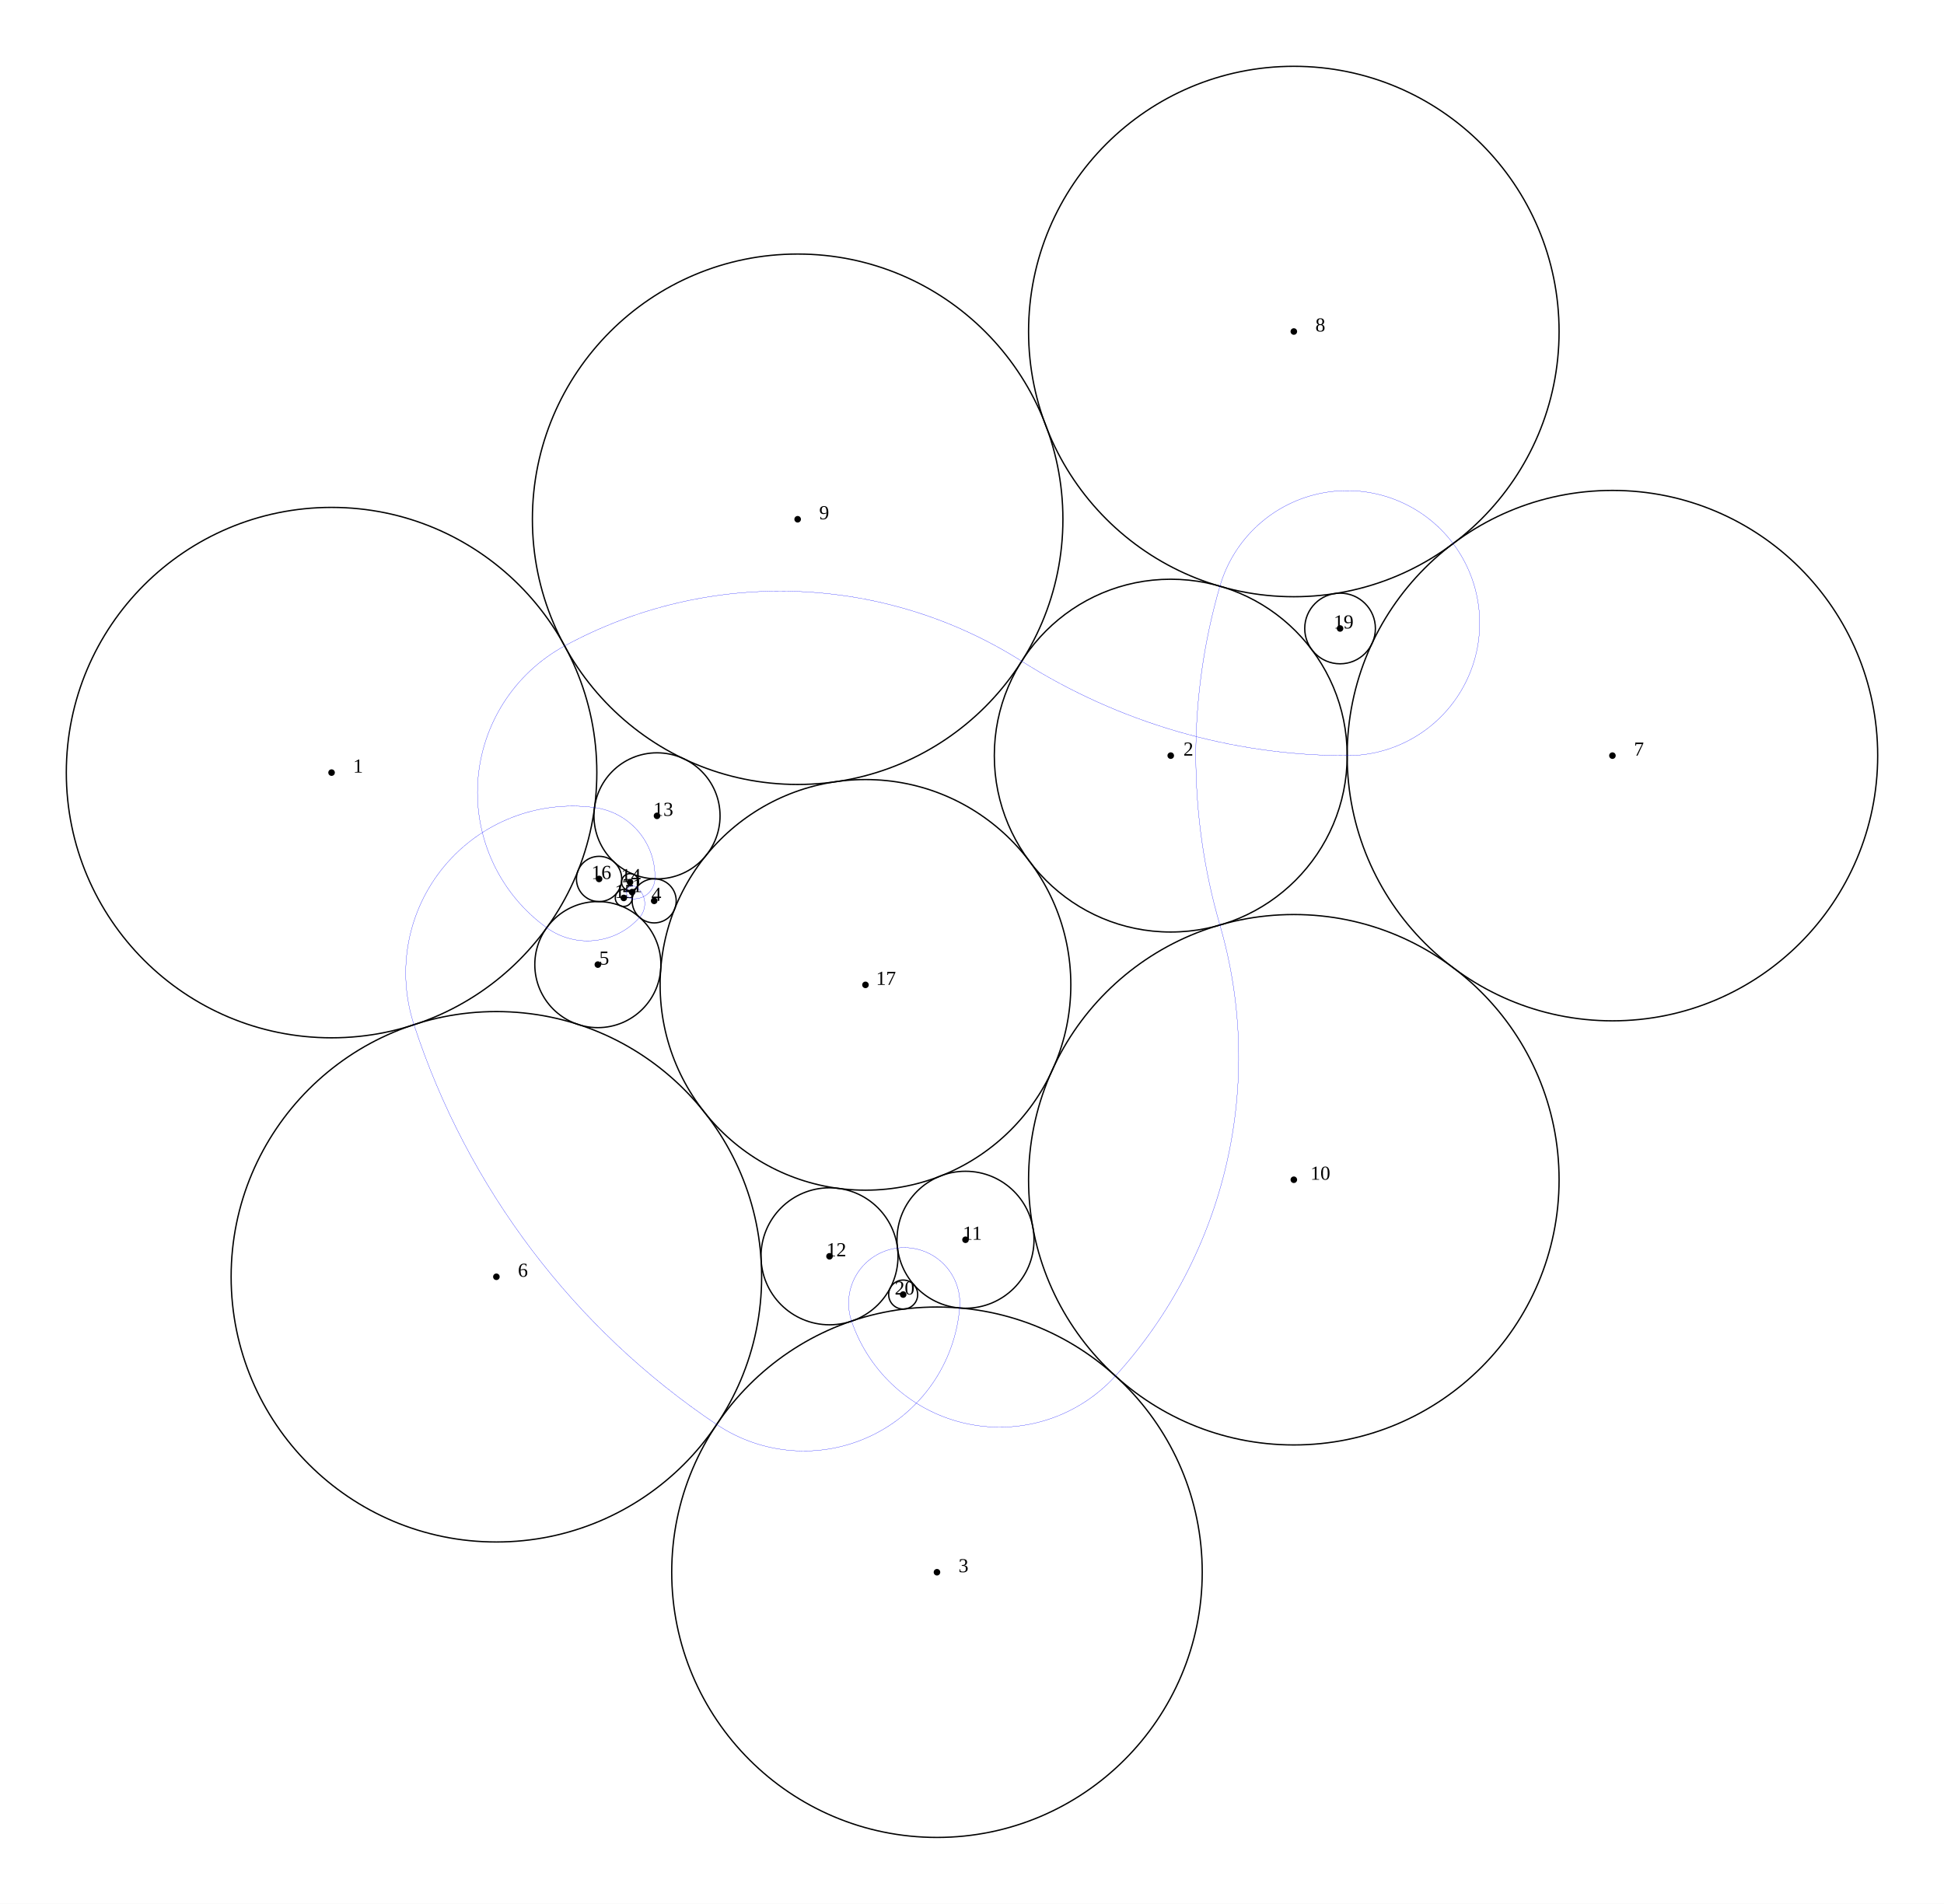
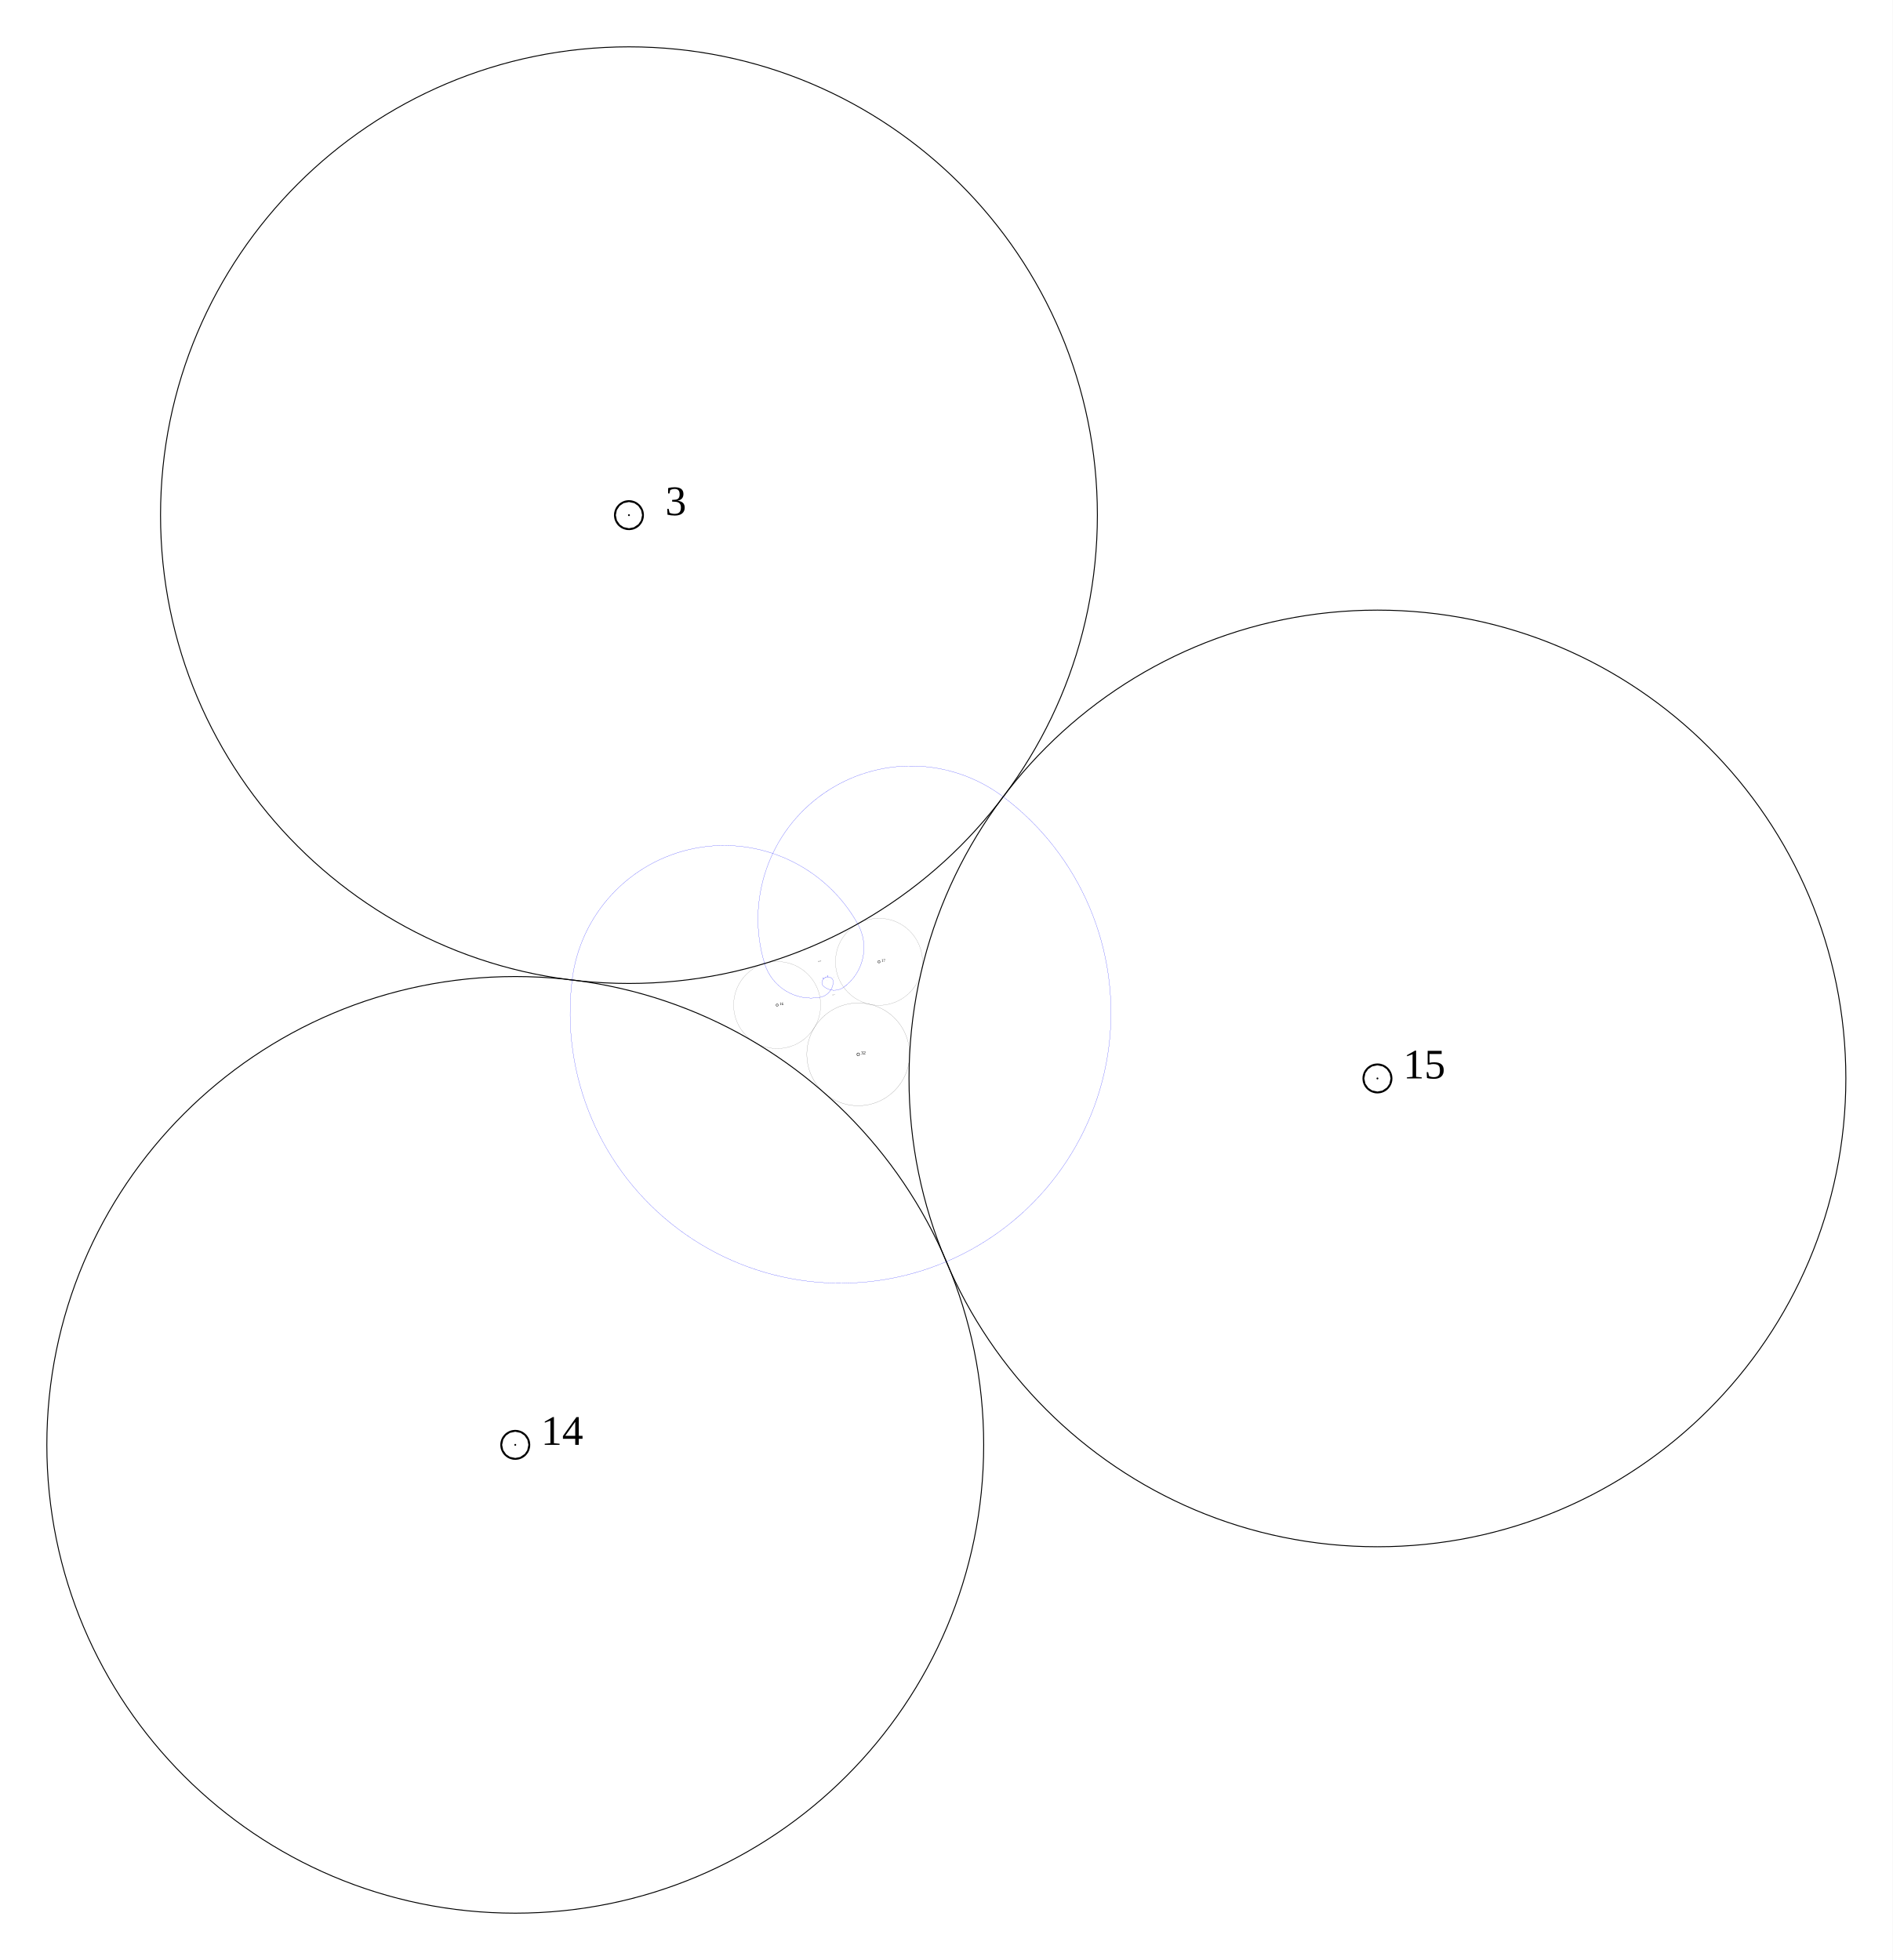
- <svg xmlns="http://www.w3.org/2000/svg" baseProfile="full" height="1435.65" version="1.1" viewBox="0,0,1465.749,1435.65" width="1465.749">
+ <svg xmlns="http://www.w3.org/2000/svg" baseProfile="full" height="2092.609" version="1.1" viewBox="0,0,2020.304,2092.609" width="2020.304">
  <defs />
-   <rect fill="white" height="1435.65" width="1465.749" x="0" y="0" />
-   <circle cx="374.265" cy="962.845" fill="none" r="200" stroke="black" stroke-width="1" />
-   <circle cx="374.265" cy="962.845" fill="black" r="2" stroke="black" stroke-width="1" />
-   <text fill="black" font-size="15px" text-anchor="middle" x="394.265" y="962.845">6</text>
-   <circle cx="706.466" cy="1185.65" fill="none" r="200" stroke="black" stroke-width="1" />
-   <circle cx="706.466" cy="1185.65" fill="black" r="2" stroke="black" stroke-width="1" />
-   <text fill="black" font-size="15px" text-anchor="middle" x="726.466" y="1185.65">3</text>
-   <circle cx="601.421" cy="391.579" fill="none" r="200" stroke="black" stroke-width="1" />
-   <circle cx="601.421" cy="391.579" fill="black" r="2" stroke="black" stroke-width="1" />
-   <text fill="black" font-size="15px" text-anchor="middle" x="621.421" y="391.579">9</text>
-   <circle cx="250.0" cy="582.637" fill="none" r="200" stroke="black" stroke-width="1" />
-   <circle cx="250.0" cy="582.637" fill="black" r="2" stroke="black" stroke-width="1" />
-   <text fill="black" font-size="15px" text-anchor="middle" x="270.0" y="582.637">1</text>
-   <circle cx="975.527" cy="250" fill="none" r="200" stroke="black" stroke-width="1" />
-   <circle cx="975.527" cy="250" fill="black" r="2" stroke="black" stroke-width="1" />
-   <text fill="black" font-size="15px" text-anchor="middle" x="995.527" y="250">8</text>
-   <circle cx="1215.749" cy="569.833" fill="none" r="200" stroke="black" stroke-width="1" />
-   <circle cx="1215.749" cy="569.833" fill="black" r="2" stroke="black" stroke-width="1" />
-   <text fill="black" font-size="15px" text-anchor="middle" x="1235.749" y="569.833">7</text>
-   <circle cx="975.527" cy="889.667" fill="none" r="200" stroke="black" stroke-width="1" />
-   <circle cx="975.527" cy="889.667" fill="black" r="2" stroke="black" stroke-width="1" />
-   <text fill="black" font-size="15px" text-anchor="middle" x="995.527" y="889.667">10</text>
-   <circle cx="882.724" cy="569.833" fill="none" r="133.025" stroke="black" stroke-width="1" />
-   <circle cx="882.724" cy="569.833" fill="black" r="2" stroke="black" stroke-width="1" />
-   <text fill="black" font-size="15px" text-anchor="middle" x="896.026" y="569.833">2</text>
-   <circle cx="493.242" cy="679.359" fill="none" r="16.614" stroke="black" stroke-width="1" />
-   <circle cx="493.242" cy="679.359" fill="black" r="2" stroke="black" stroke-width="1" />
-   <text fill="black" font-size="15px" text-anchor="middle" x="494.903" y="679.359">4</text>
-   <circle cx="450.768" cy="727.43" fill="none" r="47.533" stroke="black" stroke-width="1" />
-   <circle cx="450.768" cy="727.43" fill="black" r="2" stroke="black" stroke-width="1" />
-   <text fill="black" font-size="15px" text-anchor="middle" x="455.521" y="727.43">5</text>
-   <circle cx="727.981" cy="934.922" fill="none" r="51.649" stroke="black" stroke-width="1" />
-   <circle cx="727.981" cy="934.922" fill="black" r="2" stroke="black" stroke-width="1" />
-   <text fill="black" font-size="15px" text-anchor="middle" x="733.146" y="934.922">11</text>
-   <circle cx="625.439" cy="947.403" fill="none" r="51.649" stroke="black" stroke-width="1" />
-   <circle cx="625.439" cy="947.403" fill="black" r="2" stroke="black" stroke-width="1" />
-   <text fill="black" font-size="15px" text-anchor="middle" x="630.604" y="947.403">12</text>
-   <circle cx="495.376" cy="615.247" fill="none" r="47.533" stroke="black" stroke-width="1" />
-   <circle cx="495.376" cy="615.247" fill="black" r="2" stroke="black" stroke-width="1" />
-   <text fill="black" font-size="15px" text-anchor="middle" x="500.129" y="615.247">13</text>
-   <circle cx="475.059" cy="665.224" fill="none" r="6.416" stroke="black" stroke-width="1" />
-   <circle cx="475.059" cy="665.224" fill="black" r="2" stroke="black" stroke-width="1" />
-   <text fill="black" font-size="15px" text-anchor="middle" x="475.701" y="665.224">14</text>
-   <circle cx="470.318" cy="677.148" fill="none" r="6.416" stroke="black" stroke-width="1" />
-   <circle cx="470.318" cy="677.148" fill="black" r="2" stroke="black" stroke-width="1" />
-   <text fill="black" font-size="15px" text-anchor="middle" x="470.959" y="677.148">15</text>
-   <circle cx="451.702" cy="662.841" fill="none" r="17.063" stroke="black" stroke-width="1" />
-   <circle cx="451.702" cy="662.841" fill="black" r="2" stroke="black" stroke-width="1" />
-   <text fill="black" font-size="15px" text-anchor="middle" x="453.408" y="662.841">16</text>
-   <circle cx="652.557" cy="742.708" fill="none" r="154.833" stroke="black" stroke-width="1" />
-   <circle cx="652.557" cy="742.708" fill="black" r="2" stroke="black" stroke-width="1" />
-   <text fill="black" font-size="15px" text-anchor="middle" x="668.04" y="742.708">17</text>
-   <circle cx="1010.391" cy="473.944" fill="none" r="26.642" stroke="black" stroke-width="1" />
-   <circle cx="1010.391" cy="473.944" fill="black" r="2" stroke="black" stroke-width="1" />
-   <text fill="black" font-size="15px" text-anchor="middle" x="1013.056" y="473.944">19</text>
-   <circle cx="680.981" cy="976.255" fill="none" r="10.94" stroke="black" stroke-width="1" />
-   <circle cx="680.981" cy="976.255" fill="black" r="2" stroke="black" stroke-width="1" />
-   <text fill="black" font-size="15px" text-anchor="middle" x="682.075" y="976.255">20</text>
-   <circle cx="476.622" cy="672.75" fill="none" r="1.271" stroke="black" stroke-width="1" />
-   <circle cx="476.622" cy="672.75" fill="black" r="2" stroke="black" stroke-width="1" />
-   <text fill="black" font-size="15px" text-anchor="middle" x="476.749" y="672.75">21</text>
-   <path d="M 412.215,699.626 A 125.778 125.778 0 0,1 425.711 487.108" fill="none" stroke="blue" stroke-width="0.1" />
-   <path d="M 425.711,487.108 A 340.258 340.258 0 0,1 770.359 498.631" fill="none" stroke="blue" stroke-width="0.1" />
-   <path d="M 770.359,498.631 A 458.453 458.453 0 0,0 1015.749 569.833" fill="none" stroke="blue" stroke-width="0.1" />
-   <path d="M 1015.749,569.833 A 99.913 99.913 0 0,0 1095.638 409.917" fill="none" stroke="blue" stroke-width="0.1" />
-   <path d="M 1095.638,409.917 A 99.913 99.913 0 0,0 919.794 442.078" fill="none" stroke="blue" stroke-width="0.1" />
-   <path d="M 919.794,442.078 A 458.453 458.453 0 0,0 919.794 697.589" fill="none" stroke="blue" stroke-width="0.1" />
-   <path d="M 919.794,697.589 A 357.471 357.471 0 0,1 840.997 1037.658" fill="none" stroke="blue" stroke-width="0.1" />
-   <path d="M 840.997,1037.658 A 117.938 117.938 0 0,1 642.07 996.301" fill="none" stroke="blue" stroke-width="0.1" />
-   <path d="M 642.07,996.301 A 41.941 41.941 0 0,1 676.71 941.162" fill="none" stroke="blue" stroke-width="0.1" />
-   <path d="M 676.71,941.162 A 41.941 41.941 0 0,1 723.565 986.382" fill="none" stroke="blue" stroke-width="0.1" />
-   <path d="M 723.565,986.382 A 117.938 117.938 0 0,1 540.365 1074.248" fill="none" stroke="blue" stroke-width="0.1" />
-   <path d="M 540.365,1074.248 A 579.996 579.996 0 0,1 312.132 772.741" fill="none" stroke="blue" stroke-width="0.1" />
-   <path d="M 312.132,772.741 A 125.778 125.778 0 0,1 448.257 608.985" fill="none" stroke="blue" stroke-width="0.1" />
-   <path d="M 448.257,608.985 A 52.481 52.481 0 0,1 493.795 662.754" fill="none" stroke="blue" stroke-width="0.1" />
-   <path d="M 493.795,662.754 A 15.601 15.601 0 0,1 476.704 677.764" fill="none" stroke="blue" stroke-width="0.1" />
-   <path d="M 476.704,677.764 A 4.819 4.819 0 0,1 472.689 671.186" fill="none" stroke="blue" stroke-width="0.1" />
-   <path d="M 472.689,671.186 A 4.819 4.819 0 0,1 480.125 669.162" fill="none" stroke="blue" stroke-width="0.1" />
-   <path d="M 480.125,669.162 A 15.601 15.601 0 0,1 482.241 691.81" fill="none" stroke="blue" stroke-width="0.1" />
-   <path d="M 482.241,691.81 A 52.481 52.481 0 0,1 412.215 699.626" fill="none" stroke="blue" stroke-width="0.1" />
-   <path d="M 425.711,487.108 A 125.778 125.778 0 0,0 412.215 699.626" fill="none" stroke="blue" stroke-width="0.1" />
-   <path d="M 412.215,699.626 A 52.481 52.481 0 0,0 482.241 691.81" fill="none" stroke="blue" stroke-width="0.1" />
-   <path d="M 482.241,691.81 A 15.601 15.601 0 0,0 480.125 669.162" fill="none" stroke="blue" stroke-width="0.1" />
-   <path d="M 480.125,669.162 A 4.819 4.819 0 0,0 472.689 671.186" fill="none" stroke="blue" stroke-width="0.1" />
-   <path d="M 472.689,671.186 A 4.819 4.819 0 0,0 476.704 677.764" fill="none" stroke="blue" stroke-width="0.1" />
-   <path d="M 476.704,677.764 A 15.601 15.601 0 0,0 493.795 662.754" fill="none" stroke="blue" stroke-width="0.1" />
-   <path d="M 493.795,662.754 A 52.481 52.481 0 0,0 448.257 608.985" fill="none" stroke="blue" stroke-width="0.1" />
-   <path d="M 448.257,608.985 A 125.778 125.778 0 0,0 312.132 772.741" fill="none" stroke="blue" stroke-width="0.1" />
-   <path d="M 312.132,772.741 A 579.996 579.996 0 0,0 540.365 1074.248" fill="none" stroke="blue" stroke-width="0.1" />
-   <path d="M 540.365,1074.248 A 117.938 117.938 0 0,0 723.565 986.382" fill="none" stroke="blue" stroke-width="0.1" />
-   <path d="M 723.565,986.382 A 41.941 41.941 0 0,0 676.71 941.162" fill="none" stroke="blue" stroke-width="0.1" />
-   <path d="M 676.71,941.162 A 41.941 41.941 0 0,0 642.07 996.301" fill="none" stroke="blue" stroke-width="0.1" />
-   <path d="M 642.07,996.301 A 117.938 117.938 0 0,0 840.997 1037.658" fill="none" stroke="blue" stroke-width="0.1" />
-   <path d="M 840.997,1037.658 A 357.471 357.471 0 0,0 919.794 697.589" fill="none" stroke="blue" stroke-width="0.1" />
-   <path d="M 919.794,697.589 A 458.453 458.453 0 0,1 919.794 442.078" fill="none" stroke="blue" stroke-width="0.1" />
-   <path d="M 919.794,442.078 A 99.913 99.913 0 0,1 1095.638 409.917" fill="none" stroke="blue" stroke-width="0.1" />
-   <path d="M 1095.638,409.917 A 99.913 99.913 0 0,1 1015.749 569.833" fill="none" stroke="blue" stroke-width="0.1" />
-   <path d="M 1015.749,569.833 A 458.453 458.453 0 0,1 770.359 498.631" fill="none" stroke="blue" stroke-width="0.1" />
-   <path d="M 770.359,498.631 A 340.258 340.258 0 0,0 425.711 487.108" fill="none" stroke="blue" stroke-width="0.1" />
+   <rect fill="white" height="2092.609" width="2020.304" x="0" y="0" />
+   <circle cx="1470.304" cy="1151.405" fill="none" r="500" stroke="black" stroke-width="1" />
+   <circle cx="1470.304" cy="1151.405" fill="black" r="1" stroke="black" stroke-width="30" />
+   <text fill="black" font-size="45px" text-anchor="middle" x="1520.304" y="1151.405">15</text>
+   <circle cx="550.0" cy="1542.609" fill="none" r="500" stroke="black" stroke-width="1" />
+   <circle cx="550.0" cy="1542.609" fill="black" r="1" stroke="black" stroke-width="30" />
+   <text fill="black" font-size="45px" text-anchor="middle" x="600.0" y="1542.609">14</text>
+   <circle cx="671.36" cy="550.0" fill="none" r="500" stroke="black" stroke-width="1" />
+   <circle cx="671.36" cy="550.0" fill="black" r="1" stroke="black" stroke-width="30" />
+   <text fill="black" font-size="45px" text-anchor="middle" x="721.36" y="550.0">3</text>
+   <circle cx="883.689" cy="1043.232" fill="none" r="0.832" stroke="black" stroke-width="0.002" />
+   <circle cx="883.689" cy="1043.232" fill="black" r="0.002" stroke="black" stroke-width="0.05" />
+   <text fill="black" font-size="0.075px" text-anchor="middle" x="883.772" y="1043.232">1</text>
+   <circle cx="879.183" cy="1045.202" fill="none" r="0.802" stroke="black" stroke-width="0.002" />
+   <circle cx="879.183" cy="1045.202" fill="black" r="0.002" stroke="black" stroke-width="0.048" />
+   <text fill="black" font-size="0.072px" text-anchor="middle" x="879.263" y="1045.202">2</text>
+   <circle cx="889.118" cy="1062.276" fill="none" r="14.086" stroke="black" stroke-width="0.028" />
+   <circle cx="889.118" cy="1062.276" fill="black" r="0.028" stroke="black" stroke-width="0.845" />
+   <text fill="black" font-size="1.268px" text-anchor="middle" x="890.527" y="1062.276">4</text>
+   <circle cx="883.121" cy="1042.001" fill="none" r="0.132" stroke="black" stroke-width="0" />
+   <circle cx="883.121" cy="1042.001" fill="black" r="0" stroke="black" stroke-width="0.008" />
+   <text fill="black" font-size="0.012px" text-anchor="middle" x="883.135" y="1042.001">5</text>
+   <circle cx="878.507" cy="1043.989" fill="none" r="0.184" stroke="black" stroke-width="0" />
+   <circle cx="878.507" cy="1043.989" fill="black" r="0" stroke="black" stroke-width="0.011" />
+   <text fill="black" font-size="0.017px" text-anchor="middle" x="878.525" y="1043.989">6</text>
+   <circle cx="881.216" cy="1043.741" fill="none" r="0.39" stroke="black" stroke-width="0.001" />
+   <circle cx="881.216" cy="1043.741" fill="black" r="0.001" stroke="black" stroke-width="0.023" />
+   <text fill="black" font-size="0.035px" text-anchor="middle" x="881.255" y="1043.741">7</text>
+   <circle cx="883.395" cy="1041.855" fill="none" r="0.149" stroke="black" stroke-width="0" />
+   <circle cx="883.395" cy="1041.855" fill="black" r="0" stroke="black" stroke-width="0.009" />
+   <text fill="black" font-size="0.013px" text-anchor="middle" x="883.409" y="1041.855">8</text>
+   <circle cx="884.113" cy="1041.895" fill="none" r="0.571" stroke="black" stroke-width="0.001" />
+   <circle cx="884.113" cy="1041.895" fill="black" r="0.001" stroke="black" stroke-width="0.034" />
+   <text fill="black" font-size="0.051px" text-anchor="middle" x="884.171" y="1041.895">9</text>
+   <circle cx="882.858" cy="1042.399" fill="none" r="0.345" stroke="black" stroke-width="0.001" />
+   <circle cx="882.858" cy="1042.399" fill="black" r="0.001" stroke="black" stroke-width="0.021" />
+   <text fill="black" font-size="0.031px" text-anchor="middle" x="882.892" y="1042.399">10</text>
+   <circle cx="875.154" cy="1049.323" fill="none" r="4.961" stroke="black" stroke-width="0.01" />
+   <circle cx="875.154" cy="1049.323" fill="black" r="0.01" stroke="black" stroke-width="0.298" />
+   <text fill="black" font-size="0.447px" text-anchor="middle" x="875.65" y="1049.323">11</text>
+   <circle cx="880.152" cy="1044.036" fill="none" r="0.714" stroke="black" stroke-width="0.001" />
+   <circle cx="880.152" cy="1044.036" fill="black" r="0.001" stroke="black" stroke-width="0.043" />
+   <text fill="black" font-size="0.064px" text-anchor="middle" x="880.224" y="1044.036">12</text>
+   <circle cx="877.962" cy="1044.537" fill="none" r="0.588" stroke="black" stroke-width="0.001" />
+   <circle cx="877.962" cy="1044.537" fill="black" r="0.001" stroke="black" stroke-width="0.035" />
+   <text fill="black" font-size="0.053px" text-anchor="middle" x="878.021" y="1044.537">13</text>
+   <circle cx="829.543" cy="1073.063" fill="none" r="46.459" stroke="black" stroke-width="0.093" />
+   <circle cx="829.543" cy="1073.063" fill="black" r="0.093" stroke="black" stroke-width="2.788" />
+   <text fill="black" font-size="4.181px" text-anchor="middle" x="834.188" y="1073.063">16</text>
+   <circle cx="938.227" cy="1026.864" fill="none" r="46.459" stroke="black" stroke-width="0.093" />
+   <circle cx="938.227" cy="1026.864" fill="black" r="0.093" stroke="black" stroke-width="2.788" />
+   <text fill="black" font-size="4.181px" text-anchor="middle" x="942.872" y="1026.864">17</text>
+   <circle cx="889.482" cy="1043.232" fill="none" r="4.961" stroke="black" stroke-width="0.01" />
+   <circle cx="889.482" cy="1043.232" fill="black" r="0.01" stroke="black" stroke-width="0.298" />
+   <text fill="black" font-size="0.447px" text-anchor="middle" x="889.978" y="1043.232">18</text>
+   <circle cx="883.285" cy="1041.998" fill="none" r="0.031" stroke="black" stroke-width="6.225073335584199e-05" />
+   <circle cx="883.285" cy="1041.998" fill="black" r="6.225073335584199e-05" stroke="black" stroke-width="0.002" />
+   <text fill="black" font-size="0.003px" text-anchor="middle" x="883.288" y="1041.998">19</text>
+   <circle cx="883.249" cy="1041.929" fill="none" r="0.014" stroke="black" stroke-width="2.8441312078471593e-05" />
+   <circle cx="883.249" cy="1041.929" fill="black" r="2.8441312078471593e-05" stroke="black" stroke-width="0.001" />
+   <text fill="black" font-size="0.001px" text-anchor="middle" x="883.25" y="1041.929">20</text>
+   <circle cx="878.656" cy="1044.184" fill="none" r="0.061" stroke="black" stroke-width="0" />
+   <circle cx="878.656" cy="1044.184" fill="black" r="0" stroke="black" stroke-width="0.004" />
+   <text fill="black" font-size="0.006px" text-anchor="middle" x="878.662" y="1044.184">21</text>
+   <circle cx="878.541" cy="1044.235" fill="none" r="0.064" stroke="black" stroke-width="0" />
+   <circle cx="878.541" cy="1044.235" fill="black" r="0" stroke="black" stroke-width="0.004" />
+   <text fill="black" font-size="0.006px" text-anchor="middle" x="878.547" y="1044.235">22</text>
+   <circle cx="879.064" cy="1044.032" fill="none" r="0.374" stroke="black" stroke-width="0.001" />
+   <circle cx="879.064" cy="1044.032" fill="black" r="0.001" stroke="black" stroke-width="0.022" />
+   <text fill="black" font-size="0.034px" text-anchor="middle" x="879.101" y="1044.032">23</text>
+   <circle cx="882.154" cy="1043.178" fill="none" r="0.704" stroke="black" stroke-width="0.001" />
+   <circle cx="882.154" cy="1043.178" fill="black" r="0.001" stroke="black" stroke-width="0.042" />
+   <text fill="black" font-size="0.063px" text-anchor="middle" x="882.225" y="1043.178">24</text>
+   <circle cx="881.21" cy="1043.109" fill="none" r="0.242" stroke="black" stroke-width="0" />
+   <circle cx="881.21" cy="1043.109" fill="black" r="0" stroke="black" stroke-width="0.015" />
+   <text fill="black" font-size="0.022px" text-anchor="middle" x="881.234" y="1043.109">25</text>
+   <circle cx="880.763" cy="1043.299" fill="none" r="0.243" stroke="black" stroke-width="0" />
+   <circle cx="880.763" cy="1043.299" fill="black" r="0" stroke="black" stroke-width="0.015" />
+   <text fill="black" font-size="0.022px" text-anchor="middle" x="880.787" y="1043.299">26</text>
+   <circle cx="883.203" cy="1041.847" fill="none" r="0.042" stroke="black" stroke-width="8.461208337894522e-05" />
+   <circle cx="883.203" cy="1041.847" fill="black" r="8.461208337894522e-05" stroke="black" stroke-width="0.003" />
+   <text fill="black" font-size="0.004px" text-anchor="middle" x="883.208" y="1041.847">27</text>
+   <circle cx="883.394" cy="1042.223" fill="none" r="0.219" stroke="black" stroke-width="0" />
+   <circle cx="883.394" cy="1042.223" fill="black" r="0" stroke="black" stroke-width="0.013" />
+   <text fill="black" font-size="0.02px" text-anchor="middle" x="883.416" y="1042.223">28</text>
+   <circle cx="873.937" cy="1026.562" fill="none" r="17.832" stroke="black" stroke-width="0.036" />
+   <circle cx="873.937" cy="1026.562" fill="black" r="0.036" stroke="black" stroke-width="1.07" />
+   <text fill="black" font-size="1.605px" text-anchor="middle" x="875.72" y="1026.562">29</text>
+   <circle cx="882.498" cy="1046.702" fill="none" r="2.837" stroke="black" stroke-width="0.006" />
+   <circle cx="882.498" cy="1046.702" fill="black" r="0.006" stroke="black" stroke-width="0.17" />
+   <text fill="black" font-size="0.255px" text-anchor="middle" x="882.782" y="1046.702">30</text>
+   <circle cx="878.685" cy="1044.392" fill="none" r="0.149" stroke="black" stroke-width="0" />
+   <circle cx="878.685" cy="1044.392" fill="black" r="0" stroke="black" stroke-width="0.009" />
+   <text fill="black" font-size="0.013px" text-anchor="middle" x="878.7" y="1044.392">31</text>
+   <circle cx="916.076" cy="1125.694" fill="none" r="54.824" stroke="black" stroke-width="0.11" />
+   <circle cx="916.076" cy="1125.694" fill="black" r="0.11" stroke="black" stroke-width="3.289" />
+   <text fill="black" font-size="4.934px" text-anchor="middle" x="921.559" y="1125.694">32</text>
+   <circle cx="883.263" cy="1041.956" fill="none" r="0.016" stroke="black" stroke-width="3.29350650778101e-05" />
+   <circle cx="883.263" cy="1041.956" fill="black" r="3.29350650778101e-05" stroke="black" stroke-width="0.001" />
+   <text fill="black" font-size="0.001px" text-anchor="middle" x="883.265" y="1041.956">34</text>
+   <circle cx="883.233" cy="1041.9" fill="none" r="0.018" stroke="black" stroke-width="3.690571362515602e-05" />
+   <circle cx="883.233" cy="1041.9" fill="black" r="3.690571362515602e-05" stroke="black" stroke-width="0.001" />
+   <text fill="black" font-size="0.002px" text-anchor="middle" x="883.235" y="1041.9">35</text>
+   <circle cx="878.583" cy="1044.171" fill="none" r="0.013" stroke="black" stroke-width="2.5443085034106428e-05" />
+   <circle cx="878.583" cy="1044.171" fill="black" r="2.5443085034106428e-05" stroke="black" stroke-width="0.001" />
+   <text fill="black" font-size="0.001px" text-anchor="middle" x="878.584" y="1044.171">36</text>
+   <circle cx="881.046" cy="1043.343" fill="none" r="0.043" stroke="black" stroke-width="8.640228135825872e-05" />
+   <circle cx="881.046" cy="1043.343" fill="black" r="8.640228135825872e-05" stroke="black" stroke-width="0.003" />
+   <text fill="black" font-size="0.004px" text-anchor="middle" x="881.05" y="1043.343">37</text>
+   <path d="M 884.521,1043.232 A 2.004 2.004 0 0,1 883.102 1042.644" fill="none" stroke="blue" stroke-width="0.1" />
+   <path d="M 883.102,1042.644 A 0.423 0.423 0 0,1 883.048 1042.112" fill="none" stroke="blue" stroke-width="0.1" />
+   <line stroke="blue" stroke-width="0.1" x1="883.048" x2="883.236" y1="1042.112" y2="1041.936" />
+   <line stroke="blue" stroke-width="0.1" x1="883.236" x2="883.262" y1="1041.936" y2="1041.922" />
+   <line stroke="blue" stroke-width="0.1" x1="883.262" x2="883.543" y1="1041.922" y2="1041.863" />
+   <path d="M 883.543,1041.863 A 0.443 0.443 0 0,1 883.941 1042.44" fill="none" stroke="blue" stroke-width="0.1" />
+   <path d="M 883.941,1042.44 A 1.095 1.095 0 0,1 882.858 1043.203" fill="none" stroke="blue" stroke-width="0.1" />
+   <path d="M 882.858,1043.203 A 2.376 2.376 0 0,0 881.55 1043.54" fill="none" stroke="blue" stroke-width="0.1" />
+   <path d="M 881.55,1043.54 A 0.505 0.505 0 0,1 880.937 1043.469" fill="none" stroke="blue" stroke-width="0.1" />
+   <path d="M 880.937,1043.469 A 0.162 0.162 0 0,1 880.987 1043.204" fill="none" stroke="blue" stroke-width="0.1" />
+   <path d="M 880.987,1043.204 A 0.162 0.162 0 0,1 881.212 1043.351" fill="none" stroke="blue" stroke-width="0.1" />
+   <path d="M 881.212,1043.351 A 0.507 0.507 0 0,1 880.841 1043.845" fill="none" stroke="blue" stroke-width="0.1" />
+   <path d="M 880.841,1043.845 A 2.282 2.282 0 0,0 879.696 1044.585" fill="none" stroke="blue" stroke-width="0.1" />
+   <path d="M 879.696,1044.585 A 0.975 0.975 0 0,1 878.479 1044.818" fill="none" stroke="blue" stroke-width="0.1" />
+   <path d="M 878.479,1044.818 A 0.441 0.441 0 0,1 878.377 1044.12" fill="none" stroke="blue" stroke-width="0.1" />
+   <path d="M 878.377,1044.12 A 0.161 0.161 0 0,1 878.618 1044.136" fill="none" stroke="blue" stroke-width="0.1" />
+   <path d="M 878.618,1044.136 A 0.048 0.048 0 0,1 878.6 1044.209" fill="none" stroke="blue" stroke-width="0.1" />
+   <path d="M 878.6,1044.209 A 0.048 0.048 0 0,1 878.532 1044.172" fill="none" stroke="blue" stroke-width="0.1" />
+   <path d="M 878.532,1044.172 A 0.148 0.148 0 0,1 878.69 1044.003" fill="none" stroke="blue" stroke-width="0.1" />
+   <path d="M 878.69,1044.003 A 0.448 0.448 0 0,1 879.102 1044.404" fill="none" stroke="blue" stroke-width="0.1" />
+   <path d="M 879.102,1044.404 A 1.713 1.713 0 0,1 878.622 1045.775" fill="none" stroke="blue" stroke-width="0.1" />
+   <path d="M 878.622,1045.775 A 4.832 4.832 0 0,0 878.791 1052.697" fill="none" stroke="blue" stroke-width="0.1" />
+   <path d="M 878.791,1052.697 A 17.196 17.196 0 0,0 900.544 1054.037" fill="none" stroke="blue" stroke-width="0.1" />
+   <path d="M 900.544,1054.037 A 52.11 52.11 0 0,0 915.538 986.322" fill="none" stroke="blue" stroke-width="0.1" />
+   <path d="M 915.538,986.322 A 163.441 163.441 0 0,0 610.68 1046.304" fill="none" stroke="blue" stroke-width="0.1" />
+   <path d="M 610.68,1046.304 A 288.675 288.675 0 0,0 1010.152 1347.007" fill="none" stroke="blue" stroke-width="0.1" />
+   <path d="M 1010.152,1347.007 A 288.675 288.675 0 0,0 1070.832 850.702" fill="none" stroke="blue" stroke-width="0.1" />
+   <path d="M 1070.832,850.702 A 163.441 163.441 0 0,0 816.094 1028.594" fill="none" stroke="blue" stroke-width="0.1" />
+   <path d="M 816.094,1028.594 A 52.11 52.11 0 0,0 875.258 1064.786" fill="none" stroke="blue" stroke-width="0.1" />
+   <path d="M 875.258,1064.786 A 17.196 17.196 0 0,0 889.387 1048.193" fill="none" stroke="blue" stroke-width="0.1" />
+   <path d="M 889.387,1048.193 A 4.867 4.867 0 0,0 884.521 1043.232" fill="none" stroke="blue" stroke-width="0.1" />
+   <path d="M 883.102,1042.644 A 2.004 2.004 0 0,0 884.521 1043.232" fill="none" stroke="blue" stroke-width="0.1" />
+   <path d="M 884.521,1043.232 A 4.867 4.867 0 0,1 889.387 1048.193" fill="none" stroke="blue" stroke-width="0.1" />
+   <path d="M 889.387,1048.193 A 17.196 17.196 0 0,1 875.258 1064.786" fill="none" stroke="blue" stroke-width="0.1" />
+   <path d="M 875.258,1064.786 A 52.11 52.11 0 0,1 816.094 1028.594" fill="none" stroke="blue" stroke-width="0.1" />
+   <path d="M 816.094,1028.594 A 163.441 163.441 0 0,1 1070.832 850.702" fill="none" stroke="blue" stroke-width="0.1" />
+   <path d="M 1070.832,850.702 A 288.675 288.675 0 0,1 1010.152 1347.007" fill="none" stroke="blue" stroke-width="0.1" />
+   <path d="M 1010.152,1347.007 A 288.675 288.675 0 0,1 610.68 1046.304" fill="none" stroke="blue" stroke-width="0.1" />
+   <path d="M 610.68,1046.304 A 163.441 163.441 0 0,1 915.538 986.322" fill="none" stroke="blue" stroke-width="0.1" />
+   <path d="M 915.538,986.322 A 52.11 52.11 0 0,1 900.544 1054.037" fill="none" stroke="blue" stroke-width="0.1" />
+   <path d="M 900.544,1054.037 A 17.196 17.196 0 0,1 878.791 1052.697" fill="none" stroke="blue" stroke-width="0.1" />
+   <path d="M 878.791,1052.697 A 4.832 4.832 0 0,1 878.622 1045.775" fill="none" stroke="blue" stroke-width="0.1" />
+   <path d="M 878.622,1045.775 A 1.713 1.713 0 0,0 879.102 1044.404" fill="none" stroke="blue" stroke-width="0.1" />
+   <path d="M 879.102,1044.404 A 0.448 0.448 0 0,0 878.69 1044.003" fill="none" stroke="blue" stroke-width="0.1" />
+   <path d="M 878.69,1044.003 A 0.148 0.148 0 0,0 878.532 1044.172" fill="none" stroke="blue" stroke-width="0.1" />
+   <path d="M 878.532,1044.172 A 0.048 0.048 0 0,0 878.6 1044.209" fill="none" stroke="blue" stroke-width="0.1" />
+   <path d="M 878.6,1044.209 A 0.048 0.048 0 0,0 878.618 1044.136" fill="none" stroke="blue" stroke-width="0.1" />
+   <path d="M 878.618,1044.136 A 0.161 0.161 0 0,0 878.377 1044.12" fill="none" stroke="blue" stroke-width="0.1" />
+   <path d="M 878.377,1044.12 A 0.441 0.441 0 0,0 878.479 1044.818" fill="none" stroke="blue" stroke-width="0.1" />
+   <path d="M 878.479,1044.818 A 0.975 0.975 0 0,0 879.696 1044.585" fill="none" stroke="blue" stroke-width="0.1" />
+   <path d="M 879.696,1044.585 A 2.282 2.282 0 0,1 880.841 1043.845" fill="none" stroke="blue" stroke-width="0.1" />
+   <path d="M 880.841,1043.845 A 0.507 0.507 0 0,0 881.212 1043.351" fill="none" stroke="blue" stroke-width="0.1" />
+   <path d="M 881.212,1043.351 A 0.162 0.162 0 0,0 880.987 1043.204" fill="none" stroke="blue" stroke-width="0.1" />
+   <path d="M 880.987,1043.204 A 0.162 0.162 0 0,0 880.937 1043.469" fill="none" stroke="blue" stroke-width="0.1" />
+   <path d="M 880.937,1043.469 A 0.505 0.505 0 0,0 881.55 1043.54" fill="none" stroke="blue" stroke-width="0.1" />
+   <path d="M 881.55,1043.54 A 2.376 2.376 0 0,1 882.858 1043.203" fill="none" stroke="blue" stroke-width="0.1" />
+   <path d="M 882.858,1043.203 A 1.095 1.095 0 0,0 883.941 1042.44" fill="none" stroke="blue" stroke-width="0.1" />
+   <path d="M 883.941,1042.44 A 0.443 0.443 0 0,0 883.543 1041.863" fill="none" stroke="blue" stroke-width="0.1" />
+   <line stroke="blue" stroke-width="0.1" x1="883.543" x2="883.262" y1="1041.863" y2="1041.922" />
+   <line stroke="blue" stroke-width="0.1" x1="883.262" x2="883.236" y1="1041.922" y2="1041.936" />
+   <line stroke="blue" stroke-width="0.1" x1="883.236" x2="883.048" y1="1041.936" y2="1042.112" />
+   <path d="M 883.048,1042.112 A 0.423 0.423 0 0,0 883.102 1042.644" fill="none" stroke="blue" stroke-width="0.1" />
+   <path d="M 883.254,1041.999 A 0.078 0.078 0 0,1 883.184 1041.884" fill="none" stroke="blue" stroke-width="0.1" />
+   <line stroke="blue" stroke-width="0.1" x1="883.184" x2="883.246" y1="1041.884" y2="1041.849" />
+   <path d="M 883.246,1041.849 A 0.078 0.078 0 0,1 883.304 1041.973" fill="none" stroke="blue" stroke-width="0.1" />
+   <line stroke="blue" stroke-width="0.1" x1="883.304" x2="883.254" y1="1041.973" y2="1041.999" />
+   <path d="M 883.184,1041.884 A 0.078 0.078 0 0,0 883.254 1041.999" fill="none" stroke="blue" stroke-width="0.1" />
+   <line stroke="blue" stroke-width="0.1" x1="883.254" x2="883.304" y1="1041.999" y2="1041.973" />
+   <path d="M 883.304,1041.973 A 0.078 0.078 0 0,0 883.246 1041.849" fill="none" stroke="blue" stroke-width="0.1" />
+   <line stroke="blue" stroke-width="0.1" x1="883.246" x2="883.184" y1="1041.849" y2="1041.884" />
</svg>
